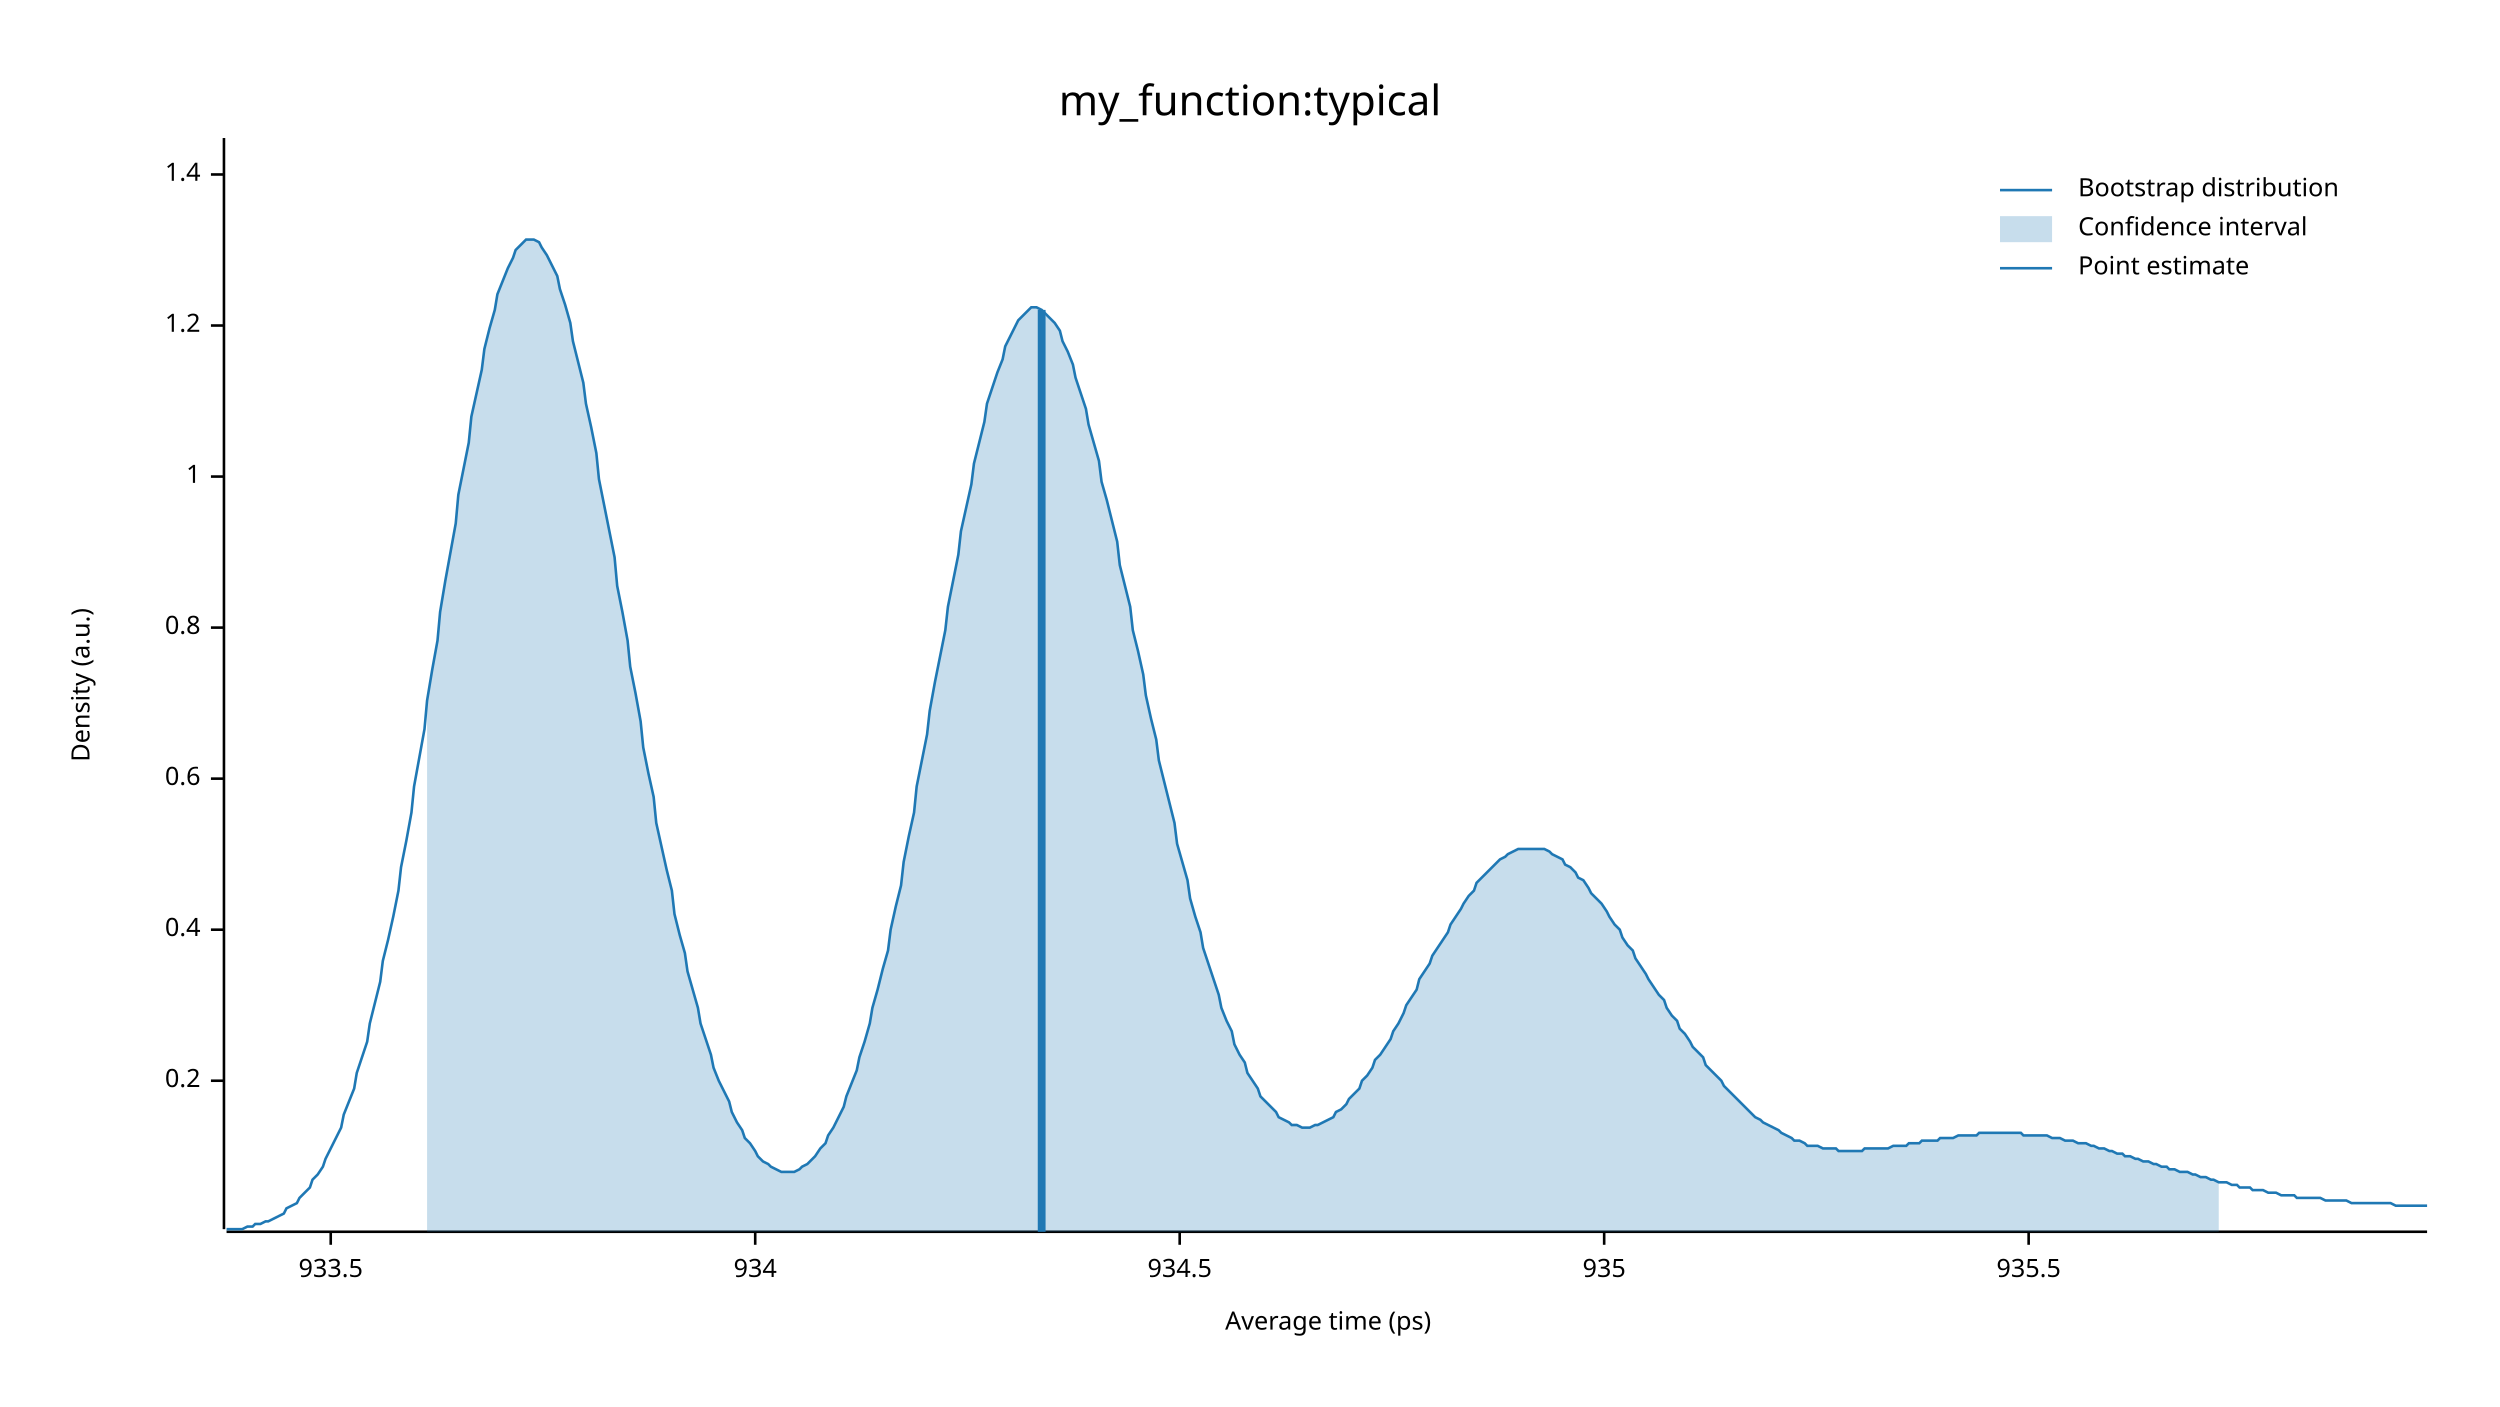
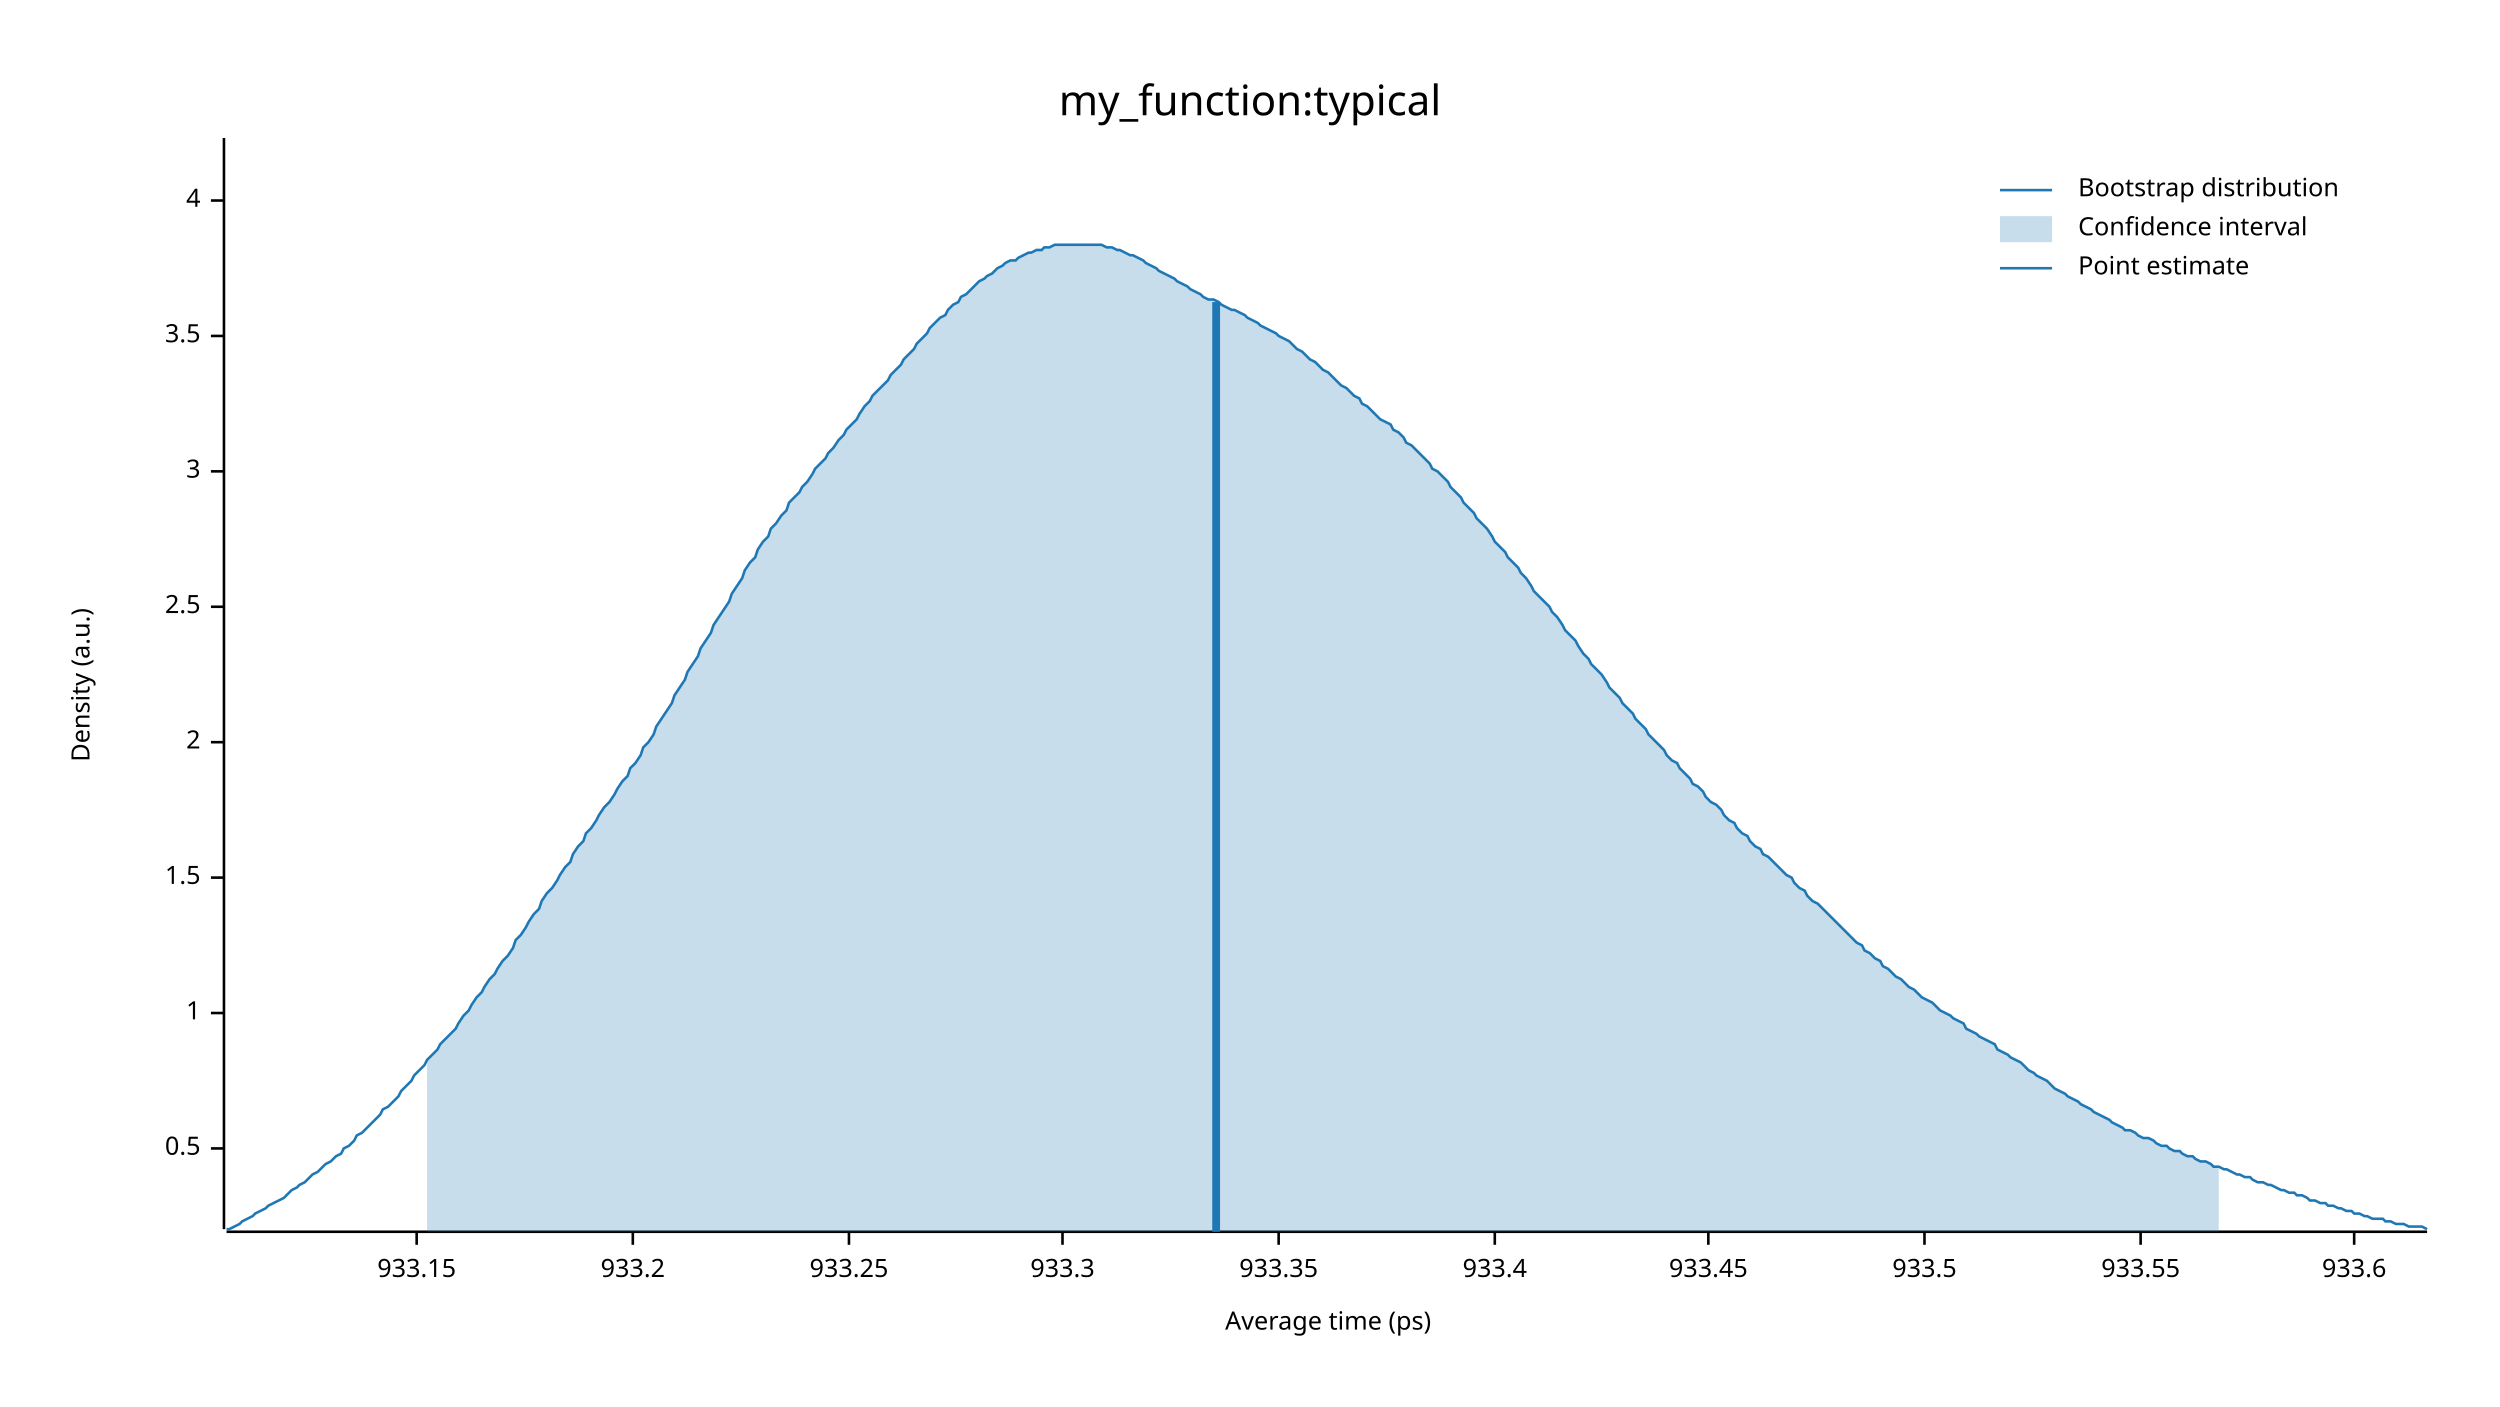
<svg xmlns="http://www.w3.org/2000/svg" width="960" height="540" viewBox="0 0 960 540">
  <text x="480" y="32" dy="0.76em" text-anchor="middle" font-family="sans-serif" font-size="16.129" opacity="1" fill="#000000">
my_function:typical
</text>
  <text x="27" y="263" dy="0.76em" text-anchor="middle" font-family="sans-serif" font-size="9.677" opacity="1" fill="#000000" transform="rotate(270, 27, 263)">
Density (a.u.)
</text>
  <text x="510" y="513" dy="-0.5ex" text-anchor="middle" font-family="sans-serif" font-size="9.677" opacity="1" fill="#000000">
Average time (ps)
</text>
  <polyline fill="none" opacity="1" stroke="#000000" stroke-width="1" points="86,53 86,472 " />
-   <text x="77" y="415" dy="0.5ex" text-anchor="end" font-family="sans-serif" font-size="9.677" opacity="1" fill="#000000">
- 0.2
+   <text x="77" y="441" dy="0.5ex" text-anchor="end" font-family="sans-serif" font-size="9.677" opacity="1" fill="#000000">
+ 0.5
</text>
-   <polyline fill="none" opacity="1" stroke="#000000" stroke-width="1" points="81,415 86,415 " />
-   <text x="77" y="357" dy="0.5ex" text-anchor="end" font-family="sans-serif" font-size="9.677" opacity="1" fill="#000000">
- 0.4
- </text>
-   <polyline fill="none" opacity="1" stroke="#000000" stroke-width="1" points="81,357 86,357 " />
-   <text x="77" y="299" dy="0.5ex" text-anchor="end" font-family="sans-serif" font-size="9.677" opacity="1" fill="#000000">
- 0.6
- </text>
-   <polyline fill="none" opacity="1" stroke="#000000" stroke-width="1" points="81,299 86,299 " />
-   <text x="77" y="241" dy="0.5ex" text-anchor="end" font-family="sans-serif" font-size="9.677" opacity="1" fill="#000000">
- 0.8
- </text>
-   <polyline fill="none" opacity="1" stroke="#000000" stroke-width="1" points="81,241 86,241 " />
-   <text x="77" y="183" dy="0.5ex" text-anchor="end" font-family="sans-serif" font-size="9.677" opacity="1" fill="#000000">
+   <polyline fill="none" opacity="1" stroke="#000000" stroke-width="1" points="81,441 86,441 " />
+   <text x="77" y="389" dy="0.5ex" text-anchor="end" font-family="sans-serif" font-size="9.677" opacity="1" fill="#000000">
1
</text>
-   <polyline fill="none" opacity="1" stroke="#000000" stroke-width="1" points="81,183 86,183 " />
-   <text x="77" y="125" dy="0.5ex" text-anchor="end" font-family="sans-serif" font-size="9.677" opacity="1" fill="#000000">
- 1.2
+   <polyline fill="none" opacity="1" stroke="#000000" stroke-width="1" points="81,389 86,389 " />
+   <text x="77" y="337" dy="0.5ex" text-anchor="end" font-family="sans-serif" font-size="9.677" opacity="1" fill="#000000">
+ 1.5
</text>
-   <polyline fill="none" opacity="1" stroke="#000000" stroke-width="1" points="81,125 86,125 " />
-   <text x="77" y="67" dy="0.5ex" text-anchor="end" font-family="sans-serif" font-size="9.677" opacity="1" fill="#000000">
- 1.4
+   <polyline fill="none" opacity="1" stroke="#000000" stroke-width="1" points="81,337 86,337 " />
+   <text x="77" y="285" dy="0.5ex" text-anchor="end" font-family="sans-serif" font-size="9.677" opacity="1" fill="#000000">
+ 2
</text>
-   <polyline fill="none" opacity="1" stroke="#000000" stroke-width="1" points="81,67 86,67 " />
+   <polyline fill="none" opacity="1" stroke="#000000" stroke-width="1" points="81,285 86,285 " />
+   <text x="77" y="233" dy="0.5ex" text-anchor="end" font-family="sans-serif" font-size="9.677" opacity="1" fill="#000000">
+ 2.5
+ </text>
+   <polyline fill="none" opacity="1" stroke="#000000" stroke-width="1" points="81,233 86,233 " />
+   <text x="77" y="181" dy="0.5ex" text-anchor="end" font-family="sans-serif" font-size="9.677" opacity="1" fill="#000000">
+ 3
+ </text>
+   <polyline fill="none" opacity="1" stroke="#000000" stroke-width="1" points="81,181 86,181 " />
+   <text x="77" y="129" dy="0.5ex" text-anchor="end" font-family="sans-serif" font-size="9.677" opacity="1" fill="#000000">
+ 3.5
+ </text>
+   <polyline fill="none" opacity="1" stroke="#000000" stroke-width="1" points="81,129 86,129 " />
+   <text x="77" y="77" dy="0.5ex" text-anchor="end" font-family="sans-serif" font-size="9.677" opacity="1" fill="#000000">
+ 4
+ </text>
+   <polyline fill="none" opacity="1" stroke="#000000" stroke-width="1" points="81,77 86,77 " />
  <polyline fill="none" opacity="1" stroke="#000000" stroke-width="1" points="87,473 932,473 " />
-   <text x="127" y="483" dy="0.76em" text-anchor="middle" font-family="sans-serif" font-size="9.677" opacity="1" fill="#000000">
+   <text x="160" y="483" dy="0.76em" text-anchor="middle" font-family="sans-serif" font-size="9.677" opacity="1" fill="#000000">
+ 933.15
+ </text>
+   <polyline fill="none" opacity="1" stroke="#000000" stroke-width="1" points="160,473 160,478 " />
+   <text x="243" y="483" dy="0.76em" text-anchor="middle" font-family="sans-serif" font-size="9.677" opacity="1" fill="#000000">
+ 933.2
+ </text>
+   <polyline fill="none" opacity="1" stroke="#000000" stroke-width="1" points="243,473 243,478 " />
+   <text x="326" y="483" dy="0.76em" text-anchor="middle" font-family="sans-serif" font-size="9.677" opacity="1" fill="#000000">
+ 933.25
+ </text>
+   <polyline fill="none" opacity="1" stroke="#000000" stroke-width="1" points="326,473 326,478 " />
+   <text x="408" y="483" dy="0.76em" text-anchor="middle" font-family="sans-serif" font-size="9.677" opacity="1" fill="#000000">
+ 933.3
+ </text>
+   <polyline fill="none" opacity="1" stroke="#000000" stroke-width="1" points="408,473 408,478 " />
+   <text x="491" y="483" dy="0.76em" text-anchor="middle" font-family="sans-serif" font-size="9.677" opacity="1" fill="#000000">
+ 933.35
+ </text>
+   <polyline fill="none" opacity="1" stroke="#000000" stroke-width="1" points="491,473 491,478 " />
+   <text x="574" y="483" dy="0.76em" text-anchor="middle" font-family="sans-serif" font-size="9.677" opacity="1" fill="#000000">
+ 933.4
+ </text>
+   <polyline fill="none" opacity="1" stroke="#000000" stroke-width="1" points="574,473 574,478 " />
+   <text x="656" y="483" dy="0.76em" text-anchor="middle" font-family="sans-serif" font-size="9.677" opacity="1" fill="#000000">
+ 933.45
+ </text>
+   <polyline fill="none" opacity="1" stroke="#000000" stroke-width="1" points="656,473 656,478 " />
+   <text x="739" y="483" dy="0.76em" text-anchor="middle" font-family="sans-serif" font-size="9.677" opacity="1" fill="#000000">
933.5
</text>
-   <polyline fill="none" opacity="1" stroke="#000000" stroke-width="1" points="127,473 127,478 " />
-   <text x="290" y="483" dy="0.76em" text-anchor="middle" font-family="sans-serif" font-size="9.677" opacity="1" fill="#000000">
- 934
+   <polyline fill="none" opacity="1" stroke="#000000" stroke-width="1" points="739,473 739,478 " />
+   <text x="822" y="483" dy="0.76em" text-anchor="middle" font-family="sans-serif" font-size="9.677" opacity="1" fill="#000000">
+ 933.55
</text>
-   <polyline fill="none" opacity="1" stroke="#000000" stroke-width="1" points="290,473 290,478 " />
-   <text x="453" y="483" dy="0.76em" text-anchor="middle" font-family="sans-serif" font-size="9.677" opacity="1" fill="#000000">
- 934.5
+   <polyline fill="none" opacity="1" stroke="#000000" stroke-width="1" points="822,473 822,478 " />
+   <text x="904" y="483" dy="0.76em" text-anchor="middle" font-family="sans-serif" font-size="9.677" opacity="1" fill="#000000">
+ 933.6
</text>
-   <polyline fill="none" opacity="1" stroke="#000000" stroke-width="1" points="453,473 453,478 " />
-   <text x="616" y="483" dy="0.76em" text-anchor="middle" font-family="sans-serif" font-size="9.677" opacity="1" fill="#000000">
- 935
- </text>
-   <polyline fill="none" opacity="1" stroke="#000000" stroke-width="1" points="616,473 616,478 " />
-   <text x="779" y="483" dy="0.76em" text-anchor="middle" font-family="sans-serif" font-size="9.677" opacity="1" fill="#000000">
- 935.5
- </text>
-   <polyline fill="none" opacity="1" stroke="#000000" stroke-width="1" points="779,473 779,478 " />
-   <polyline fill="none" opacity="1" stroke="#1F78B4" stroke-width="1" points="87,472 88,472 90,472 92,472 93,472 95,471 97,471 98,470 100,470 102,469 103,469 105,468 107,467 109,466 110,464 112,463 114,462 115,460 117,458 119,456 120,453 122,451 124,448 125,445 127,441 129,437 131,433 132,428 134,423 136,418 137,412 139,406 141,400 142,393 144,385 146,377 147,369 149,361 151,352 153,342 154,333 156,323 158,312 159,302 161,291 163,280 164,269 166,257 168,246 169,235 171,223 173,212 175,201 176,190 178,180 180,170 181,160 183,151 185,142 186,134 188,126 190,119 191,113 193,108 195,103 197,99 198,96 200,94 202,92 203,92 205,92 207,93 208,95 210,98 212,102 214,106 215,111 217,117 219,124 220,131 222,139 224,147 225,155 227,164 229,174 230,184 232,194 234,204 236,214 237,225 239,235 241,246 242,256 244,266 246,277 247,287 249,297 251,306 252,316 254,325 256,334 258,342 259,351 261,359 263,366 264,373 266,380 268,387 269,393 271,399 273,405 274,410 276,415 278,419 280,423 281,427 283,431 285,434 286,437 288,439 290,442 291,444 293,446 295,447 296,448 298,449 300,450 302,450 303,450 305,450 307,449 308,448 310,447 312,445 313,444 315,441 317,439 318,436 320,433 322,429 324,425 325,421 327,416 329,411 330,406 332,400 334,393 335,387 337,380 339,372 341,365 342,357 344,348 346,340 347,331 349,321 351,312 352,302 354,292 356,282 357,273 359,262 361,252 363,242 364,233 366,223 368,213 369,204 371,195 373,186 374,178 376,170 378,162 379,155 381,149 383,143 385,138 386,133 388,129 390,125 391,123 393,121 395,119 396,118 398,118 400,119 401,120 403,122 405,124 407,127 408,131 410,135 412,140 413,145 415,151 417,157 418,163 420,170 422,177 423,185 425,192 427,200 429,208 430,217 432,225 434,233 435,242 437,250 439,259 440,267 442,276 444,284 445,292 447,300 449,308 451,316 452,324 454,331 456,338 457,345 459,352 461,358 462,364 464,370 466,376 468,382 469,387 471,392 473,396 474,401 476,405 478,408 479,412 481,415 483,418 484,421 486,423 488,425 490,427 491,429 493,430 495,431 496,432 498,432 500,433 501,433 503,433 505,432 506,432 508,431 510,430 512,429 513,427 515,426 517,424 518,422 520,420 522,418 523,415 525,413 527,410 528,407 530,405 532,402 534,399 535,396 537,393 539,389 540,386 542,383 544,380 545,376 547,373 549,370 550,367 552,364 554,361 556,358 557,355 559,352 561,349 562,347 564,344 566,342 567,339 569,337 571,335 573,333 574,332 576,330 578,329 579,328 581,327 583,326 584,326 586,326 588,326 589,326 591,326 593,326 595,327 596,328 598,329 600,330 601,332 603,333 605,335 606,337 608,338 610,341 611,343 613,345 615,347 617,350 618,352 620,355 622,357 623,360 625,363 627,365 628,368 630,371 632,374 633,376 635,379 637,382 639,384 640,387 642,390 644,392 645,395 647,397 649,400 650,402 652,404 654,406 655,409 657,411 659,413 661,415 662,417 664,419 666,421 667,422 669,424 671,426 672,427 674,429 676,430 677,431 679,432 681,433 683,434 684,435 686,436 688,437 689,438 691,438 693,439 694,440 696,440 698,440 700,441 701,441 703,441 705,441 706,442 708,442 710,442 711,442 713,442 715,442 716,441 718,441 720,441 722,441 723,441 725,441 727,440 728,440 730,440 732,440 733,439 735,439 737,439 738,438 740,438 742,438 744,438 745,437 747,437 749,437 750,437 752,436 754,436 755,436 757,436 759,436 760,435 762,435 764,435 766,435 767,435 769,435 771,435 772,435 774,435 776,435 777,436 779,436 781,436 782,436 784,436 786,436 788,437 789,437 791,437 793,438 794,438 796,438 798,439 799,439 801,439 803,440 804,440 806,441 808,441 810,442 811,442 813,443 815,443 816,444 818,444 820,445 821,445 823,446 825,446 827,447 828,447 830,448 832,448 833,449 835,449 837,450 838,450 840,450 842,451 843,451 845,452 847,452 849,453 850,453 852,454 854,454 855,454 857,455 859,455 860,456 862,456 864,456 865,457 867,457 869,457 871,458 872,458 874,458 876,459 877,459 879,459 881,459 882,460 884,460 886,460 887,460 889,460 891,460 893,461 894,461 896,461 898,461 899,461 901,461 903,462 904,462 906,462 908,462 909,462 911,462 913,462 915,462 916,462 918,462 920,463 921,463 923,463 925,463 926,463 928,463 930,463 932,463 " />
-   <polygon opacity="0.25" fill="#1F78B4" points="164,269 166,257 168,246 169,235 171,223 173,212 175,201 176,190 178,180 180,170 181,160 183,151 185,142 186,134 188,126 190,119 191,113 193,108 195,103 197,99 198,96 200,94 202,92 203,92 205,92 207,93 208,95 210,98 212,102 214,106 215,111 217,117 219,124 220,131 222,139 224,147 225,155 227,164 229,174 230,184 232,194 234,204 236,214 237,225 239,235 241,246 242,256 244,266 246,277 247,287 249,297 251,306 252,316 254,325 256,334 258,342 259,351 261,359 263,366 264,373 266,380 268,387 269,393 271,399 273,405 274,410 276,415 278,419 280,423 281,427 283,431 285,434 286,437 288,439 290,442 291,444 293,446 295,447 296,448 298,449 300,450 302,450 303,450 305,450 307,449 308,448 310,447 312,445 313,444 315,441 317,439 318,436 320,433 322,429 324,425 325,421 327,416 329,411 330,406 332,400 334,393 335,387 337,380 339,372 341,365 342,357 344,348 346,340 347,331 349,321 351,312 352,302 354,292 356,282 357,273 359,262 361,252 363,242 364,233 366,223 368,213 369,204 371,195 373,186 374,178 376,170 378,162 379,155 381,149 383,143 385,138 386,133 388,129 390,125 391,123 393,121 395,119 396,118 398,118 400,119 401,120 403,122 405,124 407,127 408,131 410,135 412,140 413,145 415,151 417,157 418,163 420,170 422,177 423,185 425,192 427,200 429,208 430,217 432,225 434,233 435,242 437,250 439,259 440,267 442,276 444,284 445,292 447,300 449,308 451,316 452,324 454,331 456,338 457,345 459,352 461,358 462,364 464,370 466,376 468,382 469,387 471,392 473,396 474,401 476,405 478,408 479,412 481,415 483,418 484,421 486,423 488,425 490,427 491,429 493,430 495,431 496,432 498,432 500,433 501,433 503,433 505,432 506,432 508,431 510,430 512,429 513,427 515,426 517,424 518,422 520,420 522,418 523,415 525,413 527,410 528,407 530,405 532,402 534,399 535,396 537,393 539,389 540,386 542,383 544,380 545,376 547,373 549,370 550,367 552,364 554,361 556,358 557,355 559,352 561,349 562,347 564,344 566,342 567,339 569,337 571,335 573,333 574,332 576,330 578,329 579,328 581,327 583,326 584,326 586,326 588,326 589,326 591,326 593,326 595,327 596,328 598,329 600,330 601,332 603,333 605,335 606,337 608,338 610,341 611,343 613,345 615,347 617,350 618,352 620,355 622,357 623,360 625,363 627,365 628,368 630,371 632,374 633,376 635,379 637,382 639,384 640,387 642,390 644,392 645,395 647,397 649,400 650,402 652,404 654,406 655,409 657,411 659,413 661,415 662,417 664,419 666,421 667,422 669,424 671,426 672,427 674,429 676,430 677,431 679,432 681,433 683,434 684,435 686,436 688,437 689,438 691,438 693,439 694,440 696,440 698,440 700,441 701,441 703,441 705,441 706,442 708,442 710,442 711,442 713,442 715,442 716,441 718,441 720,441 722,441 723,441 725,441 727,440 728,440 730,440 732,440 733,439 735,439 737,439 738,438 740,438 742,438 744,438 745,437 747,437 749,437 750,437 752,436 754,436 755,436 757,436 759,436 760,435 762,435 764,435 766,435 767,435 769,435 771,435 772,435 774,435 776,435 777,436 779,436 781,436 782,436 784,436 786,436 788,437 789,437 791,437 793,438 794,438 796,438 798,439 799,439 801,439 803,440 804,440 806,441 808,441 810,442 811,442 813,443 815,443 816,444 818,444 820,445 821,445 823,446 825,446 827,447 828,447 830,448 832,448 833,449 835,449 837,450 838,450 840,450 842,451 843,451 845,452 847,452 849,453 850,453 852,454 852,473 164,473 " />
-   <polyline fill="none" opacity="1" stroke="#1F78B4" stroke-width="3" points="400,473 400,119 " />
+   <polyline fill="none" opacity="1" stroke="#000000" stroke-width="1" points="904,473 904,478 " />
+   <polyline fill="none" opacity="1" stroke="#1F78B4" stroke-width="1" points="87,472 88,472 90,471 92,470 93,469 95,468 97,467 98,466 100,465 102,464 103,463 105,462 107,461 109,460 110,459 112,457 114,456 115,455 117,454 119,452 120,451 122,450 124,448 125,447 127,446 129,444 131,443 132,441 134,440 136,438 137,436 139,435 141,433 142,432 144,430 146,428 147,426 149,425 151,423 153,421 154,419 156,417 158,415 159,413 161,411 163,409 164,407 166,405 168,403 169,401 171,399 173,397 175,395 176,393 178,390 180,388 181,386 183,383 185,381 186,379 188,376 190,374 191,372 193,369 195,367 197,364 198,361 200,359 202,356 203,354 205,351 207,349 208,346 210,343 212,341 214,338 215,336 217,333 219,331 220,328 222,325 224,323 225,320 227,318 229,315 230,313 232,310 234,308 236,305 237,303 239,300 241,298 242,295 244,293 246,290 247,287 249,285 251,282 252,279 254,276 256,273 258,270 259,267 261,264 263,261 264,258 266,255 268,252 269,249 271,246 273,243 274,240 276,237 278,234 280,231 281,228 283,225 285,222 286,219 288,216 290,214 291,211 293,208 295,206 296,203 298,201 300,198 302,196 303,193 305,191 307,189 308,187 310,185 312,182 313,180 315,178 317,176 318,174 320,172 322,169 324,167 325,165 327,163 329,161 330,159 332,156 334,154 335,152 337,150 339,148 341,146 342,144 344,142 346,140 347,138 349,136 351,134 352,132 354,130 356,128 357,126 359,124 361,122 363,121 364,119 366,117 368,116 369,114 371,113 373,111 374,110 376,108 378,107 379,106 381,105 383,103 385,102 386,101 388,100 390,100 391,99 393,98 395,97 396,97 398,96 400,96 401,95 403,95 405,94 407,94 408,94 410,94 412,94 413,94 415,94 417,94 418,94 420,94 422,94 423,94 425,95 427,95 429,96 430,96 432,97 434,98 435,98 437,99 439,100 440,101 442,102 444,103 445,104 447,105 449,106 451,107 452,108 454,109 456,110 457,111 459,112 461,113 462,114 464,115 466,115 468,116 469,117 471,118 473,119 474,119 476,120 478,121 479,122 481,123 483,124 484,125 486,126 488,127 490,128 491,129 493,130 495,131 496,132 498,134 500,135 501,136 503,138 505,139 506,140 508,142 510,143 512,145 513,146 515,148 517,149 518,150 520,152 522,153 523,155 525,156 527,158 528,159 530,161 532,162 534,163 535,165 537,166 539,168 540,170 542,171 544,173 545,174 547,176 549,178 550,180 552,181 554,183 556,185 557,187 559,189 561,191 562,193 564,195 566,197 567,199 569,201 571,203 573,206 574,208 576,210 578,212 579,214 581,216 583,218 584,220 586,222 588,225 589,227 591,229 593,231 595,233 596,235 598,237 600,240 601,242 603,244 605,246 606,248 608,251 610,253 611,255 613,257 615,259 617,262 618,264 620,266 622,268 623,270 625,272 627,274 628,276 630,278 632,280 633,282 635,284 637,286 639,288 640,290 642,292 644,293 645,295 647,297 649,299 650,301 652,302 654,304 655,306 657,308 659,309 661,311 662,313 664,315 666,316 667,318 669,320 671,321 672,323 674,325 676,326 677,328 679,329 681,331 683,333 684,334 686,336 688,337 689,339 691,341 693,342 694,344 696,346 698,347 700,349 701,350 703,352 705,354 706,355 708,357 710,359 711,360 713,362 715,363 716,365 718,366 720,368 722,369 723,371 725,372 727,374 728,375 730,376 732,378 733,379 735,380 737,382 738,383 740,384 742,385 744,387 745,388 747,389 749,390 750,391 752,392 754,393 755,395 757,396 759,397 760,398 762,399 764,400 766,401 767,403 769,404 771,405 772,406 774,407 776,408 777,409 779,411 781,412 782,413 784,414 786,415 788,417 789,418 791,419 793,420 794,421 796,422 798,423 799,424 801,425 803,426 804,427 806,428 808,429 810,430 811,431 813,432 815,433 816,434 818,434 820,435 821,436 823,437 825,437 827,438 828,439 830,440 832,440 833,441 835,442 837,442 838,443 840,444 842,444 843,445 845,446 847,446 849,447 850,448 852,448 854,449 855,449 857,450 859,451 860,451 862,452 864,452 865,453 867,454 869,454 871,455 872,455 874,456 876,457 877,457 879,458 881,458 882,459 884,459 886,460 887,461 889,461 891,462 893,462 894,463 896,463 898,464 899,464 901,465 903,465 904,466 906,466 908,467 909,467 911,468 913,468 915,468 916,469 918,469 920,470 921,470 923,470 925,471 926,471 928,471 930,471 932,472 " />
+   <polygon opacity="0.25" fill="#1F78B4" points="164,407 166,405 168,403 169,401 171,399 173,397 175,395 176,393 178,390 180,388 181,386 183,383 185,381 186,379 188,376 190,374 191,372 193,369 195,367 197,364 198,361 200,359 202,356 203,354 205,351 207,349 208,346 210,343 212,341 214,338 215,336 217,333 219,331 220,328 222,325 224,323 225,320 227,318 229,315 230,313 232,310 234,308 236,305 237,303 239,300 241,298 242,295 244,293 246,290 247,287 249,285 251,282 252,279 254,276 256,273 258,270 259,267 261,264 263,261 264,258 266,255 268,252 269,249 271,246 273,243 274,240 276,237 278,234 280,231 281,228 283,225 285,222 286,219 288,216 290,214 291,211 293,208 295,206 296,203 298,201 300,198 302,196 303,193 305,191 307,189 308,187 310,185 312,182 313,180 315,178 317,176 318,174 320,172 322,169 324,167 325,165 327,163 329,161 330,159 332,156 334,154 335,152 337,150 339,148 341,146 342,144 344,142 346,140 347,138 349,136 351,134 352,132 354,130 356,128 357,126 359,124 361,122 363,121 364,119 366,117 368,116 369,114 371,113 373,111 374,110 376,108 378,107 379,106 381,105 383,103 385,102 386,101 388,100 390,100 391,99 393,98 395,97 396,97 398,96 400,96 401,95 403,95 405,94 407,94 408,94 410,94 412,94 413,94 415,94 417,94 418,94 420,94 422,94 423,94 425,95 427,95 429,96 430,96 432,97 434,98 435,98 437,99 439,100 440,101 442,102 444,103 445,104 447,105 449,106 451,107 452,108 454,109 456,110 457,111 459,112 461,113 462,114 464,115 466,115 468,116 469,117 471,118 473,119 474,119 476,120 478,121 479,122 481,123 483,124 484,125 486,126 488,127 490,128 491,129 493,130 495,131 496,132 498,134 500,135 501,136 503,138 505,139 506,140 508,142 510,143 512,145 513,146 515,148 517,149 518,150 520,152 522,153 523,155 525,156 527,158 528,159 530,161 532,162 534,163 535,165 537,166 539,168 540,170 542,171 544,173 545,174 547,176 549,178 550,180 552,181 554,183 556,185 557,187 559,189 561,191 562,193 564,195 566,197 567,199 569,201 571,203 573,206 574,208 576,210 578,212 579,214 581,216 583,218 584,220 586,222 588,225 589,227 591,229 593,231 595,233 596,235 598,237 600,240 601,242 603,244 605,246 606,248 608,251 610,253 611,255 613,257 615,259 617,262 618,264 620,266 622,268 623,270 625,272 627,274 628,276 630,278 632,280 633,282 635,284 637,286 639,288 640,290 642,292 644,293 645,295 647,297 649,299 650,301 652,302 654,304 655,306 657,308 659,309 661,311 662,313 664,315 666,316 667,318 669,320 671,321 672,323 674,325 676,326 677,328 679,329 681,331 683,333 684,334 686,336 688,337 689,339 691,341 693,342 694,344 696,346 698,347 700,349 701,350 703,352 705,354 706,355 708,357 710,359 711,360 713,362 715,363 716,365 718,366 720,368 722,369 723,371 725,372 727,374 728,375 730,376 732,378 733,379 735,380 737,382 738,383 740,384 742,385 744,387 745,388 747,389 749,390 750,391 752,392 754,393 755,395 757,396 759,397 760,398 762,399 764,400 766,401 767,403 769,404 771,405 772,406 774,407 776,408 777,409 779,411 781,412 782,413 784,414 786,415 788,417 789,418 791,419 793,420 794,421 796,422 798,423 799,424 801,425 803,426 804,427 806,428 808,429 810,430 811,431 813,432 815,433 816,434 818,434 820,435 821,436 823,437 825,437 827,438 828,439 830,440 832,440 833,441 835,442 837,442 838,443 840,444 842,444 843,445 845,446 847,446 849,447 850,448 852,448 852,473 164,473 " />
+   <polyline fill="none" opacity="1" stroke="#1F78B4" stroke-width="3" points="467,473 467,116 " />
  <text x="798" y="68" dy="0.76em" text-anchor="start" font-family="sans-serif" font-size="9.677" opacity="1" fill="#000000">
Bootstrap distribution
</text>
  <text x="798" y="83" dy="0.76em" text-anchor="start" font-family="sans-serif" font-size="9.677" opacity="1" fill="#000000">
Confidence interval
</text>
  <text x="798" y="98" dy="0.76em" text-anchor="start" font-family="sans-serif" font-size="9.677" opacity="1" fill="#000000">
Point estimate
</text>
  <polyline fill="none" opacity="1" stroke="#1F78B4" stroke-width="1" points="768,73 788,73 " />
  <rect x="768" y="83" width="20" height="10" opacity="0.25" fill="#1F78B4" stroke="none" />
  <polyline fill="none" opacity="1" stroke="#1F78B4" stroke-width="1" points="768,103 788,103 " />
</svg>
